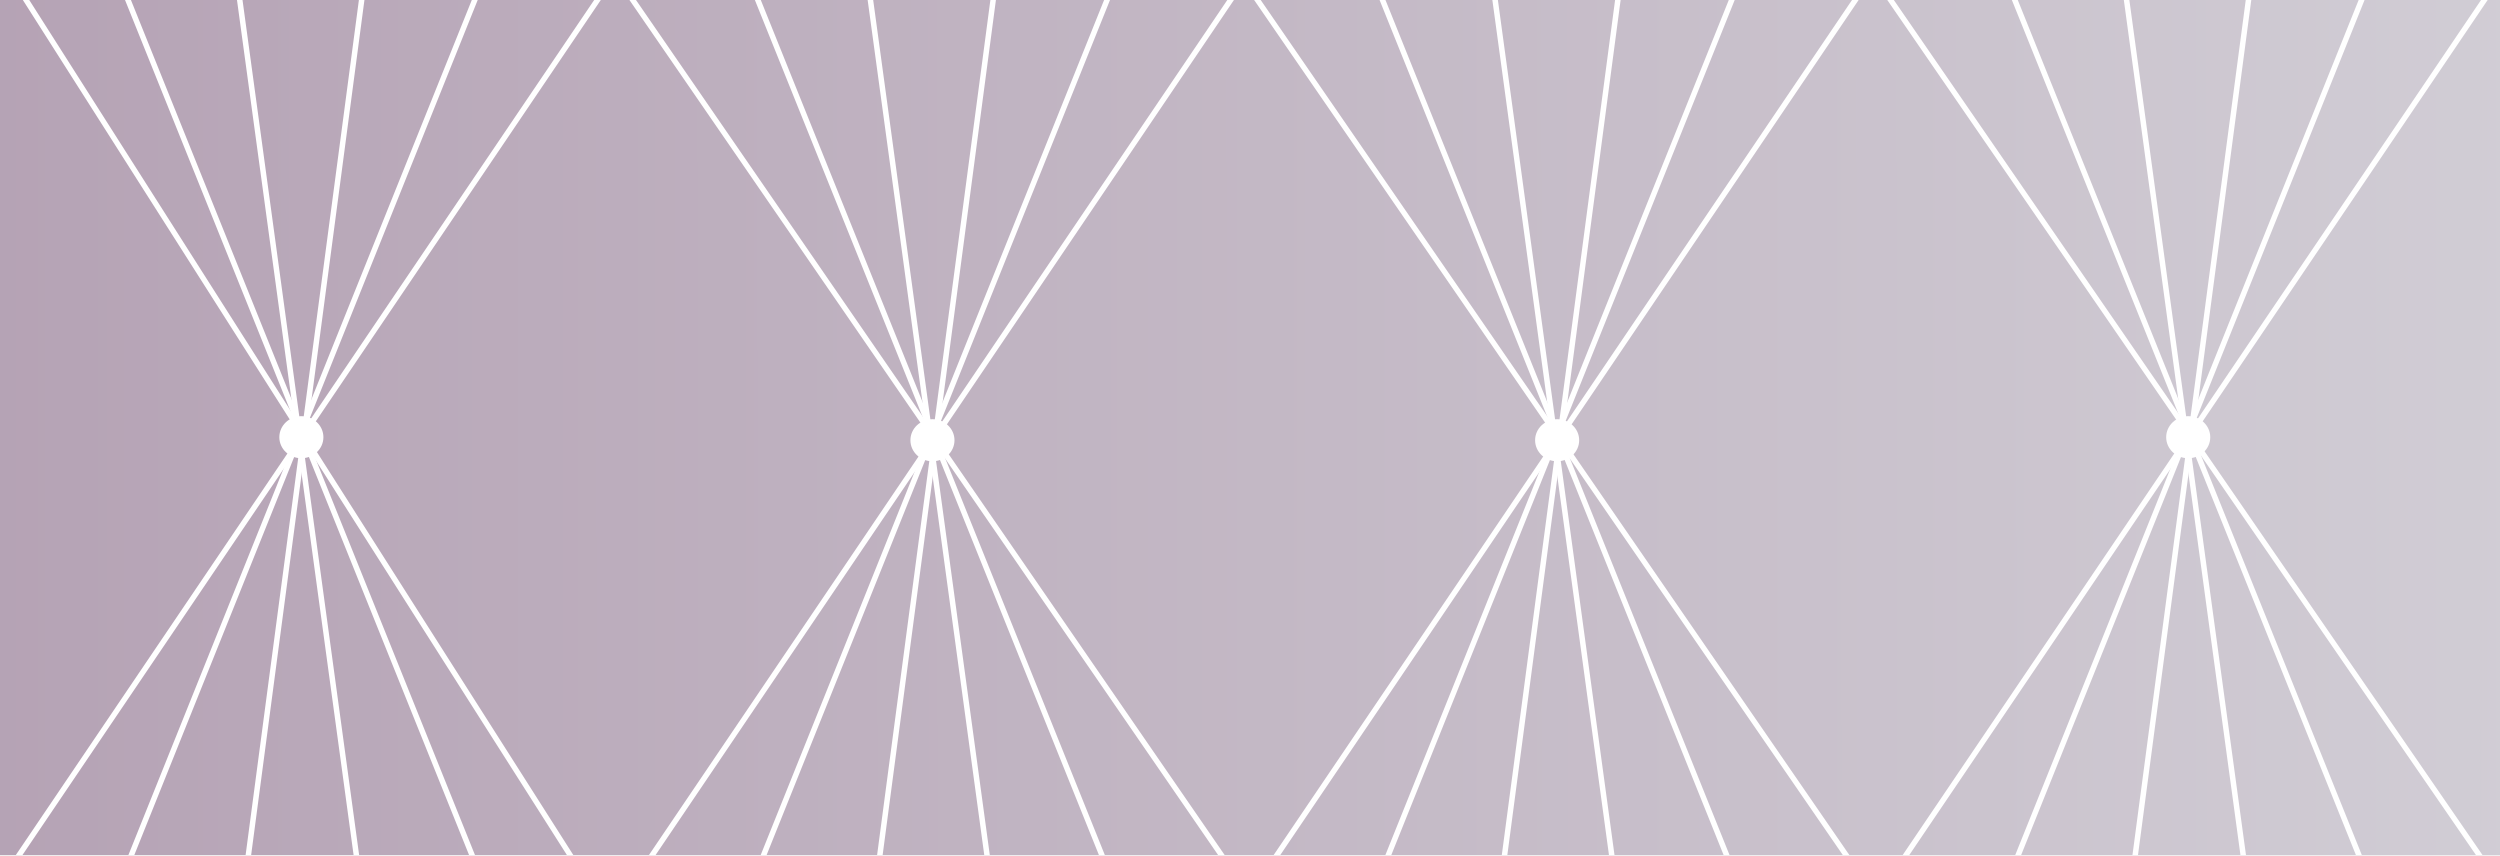
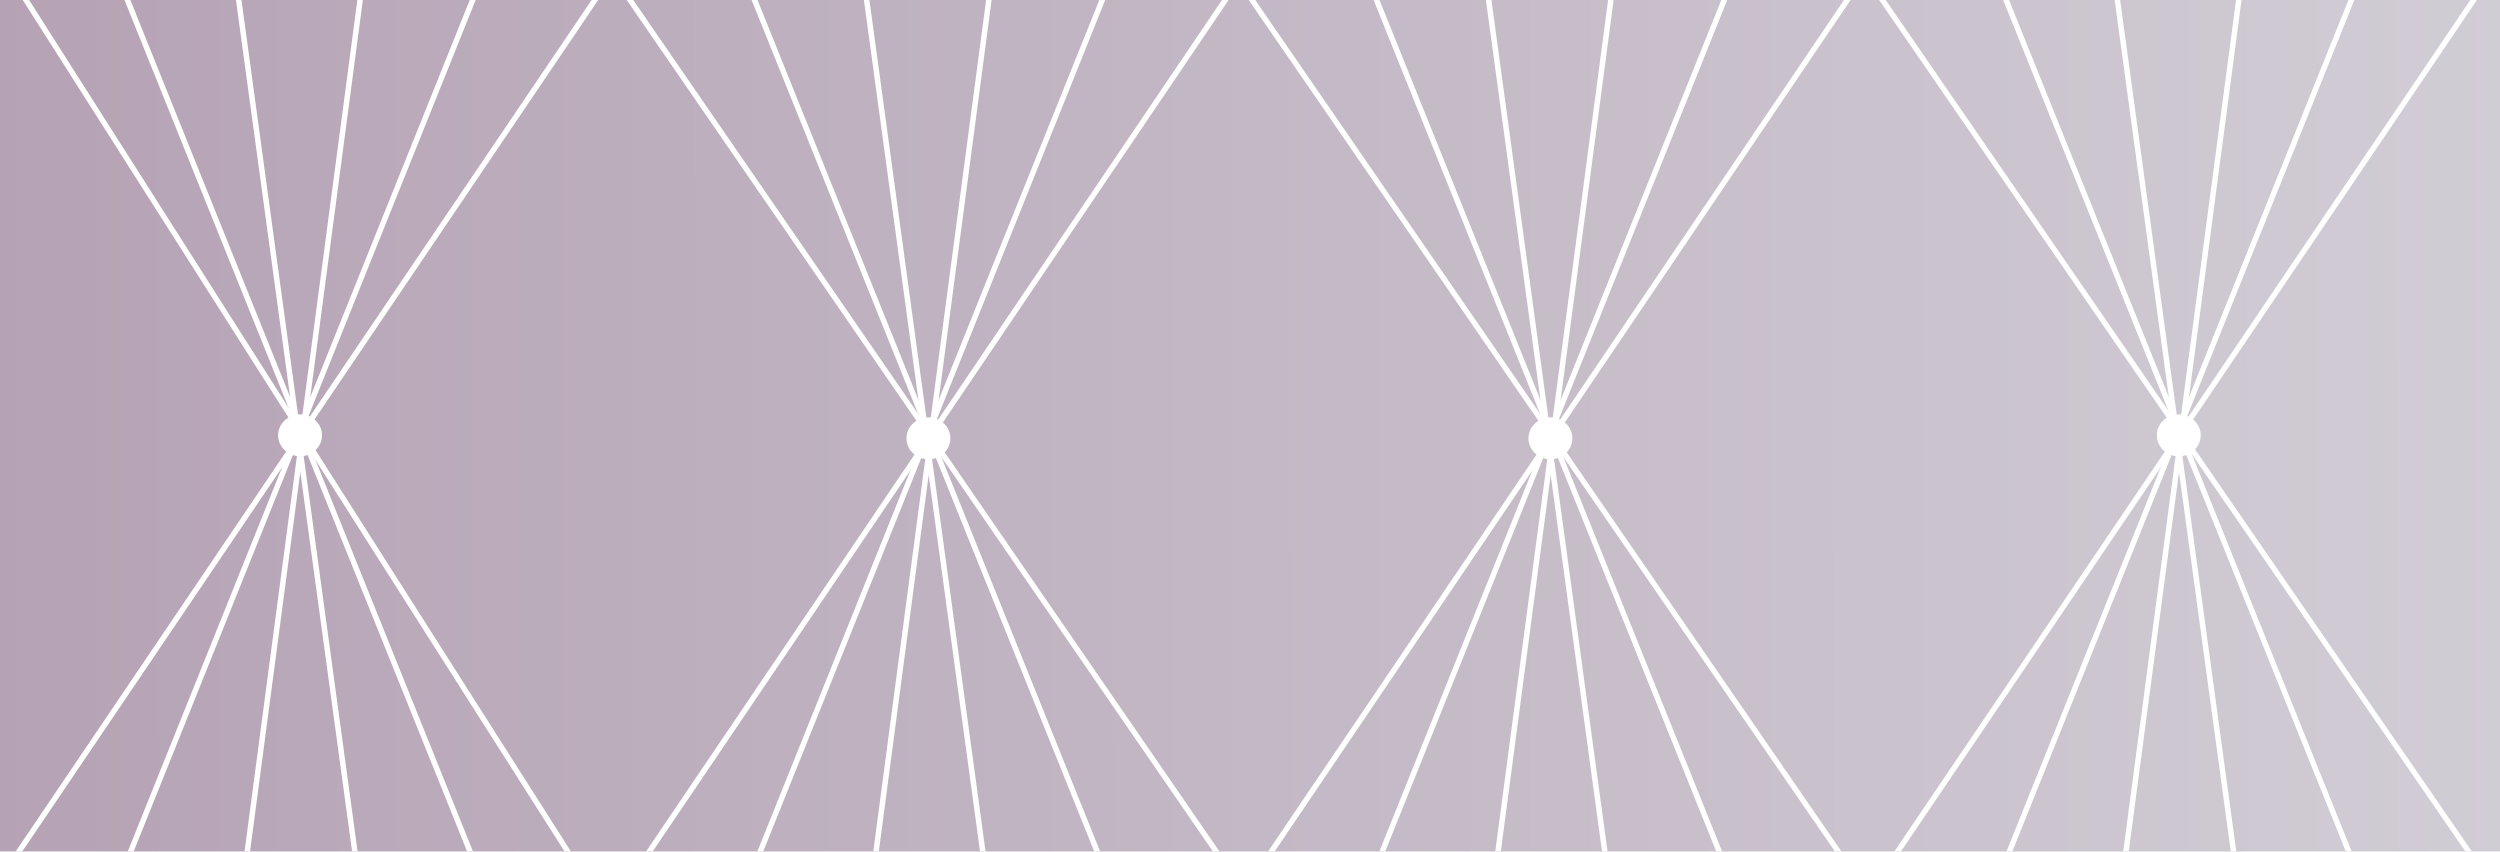
- <svg xmlns="http://www.w3.org/2000/svg" width="1152" height="394" viewBox="0 0 1152 394" fill="none">
+ <svg xmlns="http://www.w3.org/2000/svg" width="1157" height="394" viewBox="0 0 1157 394" fill="none">
  <g clip-path="url(#clip0_920_6669)">
    <path d="M-12 -8H1164V412H-12V-8Z" fill="white" fill-opacity="0.8" />
    <path d="M-12 -8H1164V412H-12V-8Z" fill="url(#paint0_linear_920_6669)" />
    <line y1="-1.265" x2="509.89" y2="-1.265" transform="matrix(-0.567078 -0.823664 0.909927 -0.414769 573.949 407.98)" stroke="white" stroke-width="2.53" />
    <path d="M290.101 409.467L572.848 -8.543" stroke="white" stroke-width="2.53" />
    <path d="M344.955 411.266L514.392 -10.608" stroke="white" stroke-width="2.53" />
    <path d="M403.43 409.198L459.326 -12.682" stroke="white" stroke-width="2.53" />
    <path d="M456.8 408.499L399.17 -14.062" stroke="white" stroke-width="2.53" />
    <path d="M515.241 412.624L344.105 -12.688" stroke="white" stroke-width="2.53" />
    <ellipse cx="429.673" cy="202.863" rx="10.155" ry="9.694" transform="rotate(180 429.673 202.863)" fill="white" />
    <line y1="-1.265" x2="509.89" y2="-1.265" transform="matrix(-0.567078 -0.823664 0.909927 -0.414769 861.809 407.977)" stroke="white" stroke-width="2.53" />
    <path d="M577.964 409.463L860.712 -8.547" stroke="white" stroke-width="2.53" />
    <path d="M632.812 411.262L802.249 -10.612" stroke="white" stroke-width="2.53" />
    <path d="M691.291 409.2L747.187 -12.68" stroke="white" stroke-width="2.53" />
    <path d="M744.663 408.497L687.034 -14.065" stroke="white" stroke-width="2.53" />
    <path d="M803.096 412.622L631.96 -12.69" stroke="white" stroke-width="2.53" />
    <ellipse cx="717.529" cy="202.863" rx="10.155" ry="9.694" transform="rotate(180 717.529 202.863)" fill="white" />
    <line y1="-1.265" x2="509.89" y2="-1.265" transform="matrix(-0.567078 -0.823664 0.909927 -0.414769 1152.61 406.588)" stroke="white" stroke-width="2.53" />
    <path d="M868.759 408.072L1151.51 -9.938" stroke="white" stroke-width="2.53" />
    <path d="M923.609 409.869L1093.05 -12.005" stroke="white" stroke-width="2.53" />
    <path d="M982.086 407.807L1037.98 -14.072" stroke="white" stroke-width="2.53" />
    <path d="M1035.46 407.105L977.827 -15.457" stroke="white" stroke-width="2.53" />
    <path d="M1093.9 411.231L922.763 -14.081" stroke="white" stroke-width="2.53" />
    <ellipse cx="1008.33" cy="201.468" rx="10.155" ry="9.694" transform="rotate(180 1008.33 201.468)" fill="white" />
    <line y1="-1.265" x2="509.89" y2="-1.265" transform="matrix(-0.536846 -0.84368 0.924365 -0.38151 275.441 411.686)" stroke="white" stroke-width="2.53" />
    <path d="M-0.698 408.066L282.05 -9.943" stroke="white" stroke-width="2.53" />
    <path d="M54.154 409.863L223.591 -12.011" stroke="white" stroke-width="2.53" />
    <path d="M112.625 407.803L168.521 -14.076" stroke="white" stroke-width="2.53" />
    <path d="M165.997 407.101L108.368 -15.461" stroke="white" stroke-width="2.53" />
    <path d="M224.442 411.227L53.306 -14.085" stroke="white" stroke-width="2.53" />
    <ellipse cx="138.871" cy="201.465" rx="10.155" ry="9.694" transform="rotate(180 138.871 201.465)" fill="white" />
  </g>
  <defs>
    <linearGradient id="paint0_linear_920_6669" x1="1164" y1="202" x2="-686.849" y2="202.605" gradientUnits="userSpaceOnUse">
      <stop stop-color="#D1CDD5" />
      <stop offset="1" stop-color="#A58AA2" />
    </linearGradient>
    <clipPath id="clip0_920_6669">
-       <rect width="1152" height="394" fill="white" />
+       <rect width="1157" height="394" fill="white" />
    </clipPath>
  </defs>
</svg>
